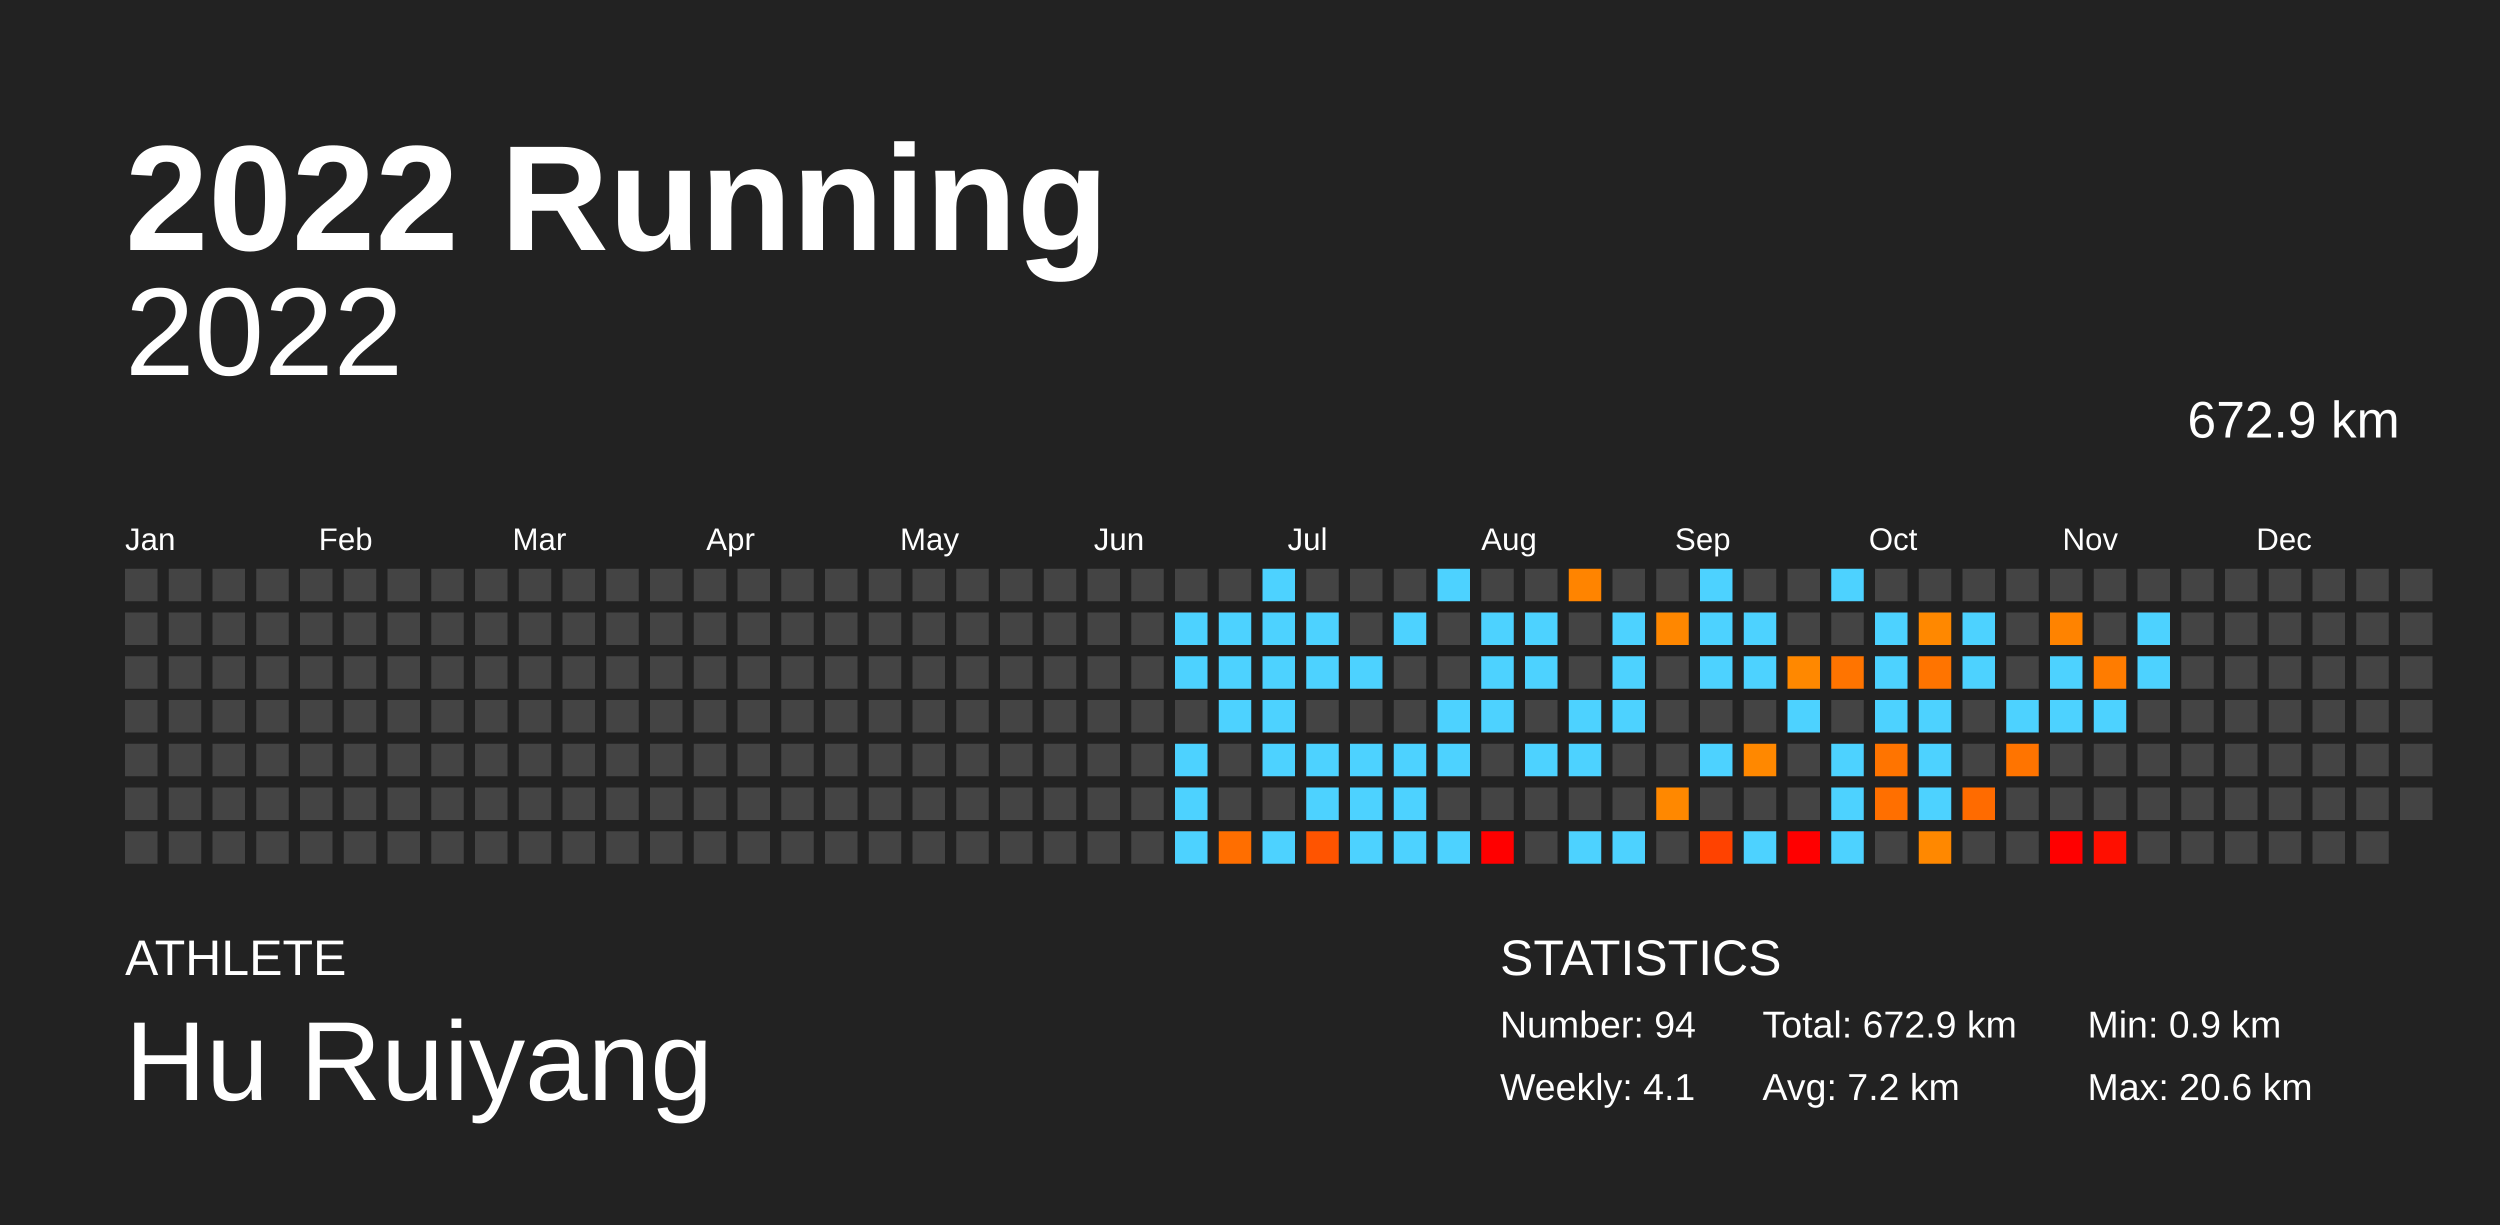
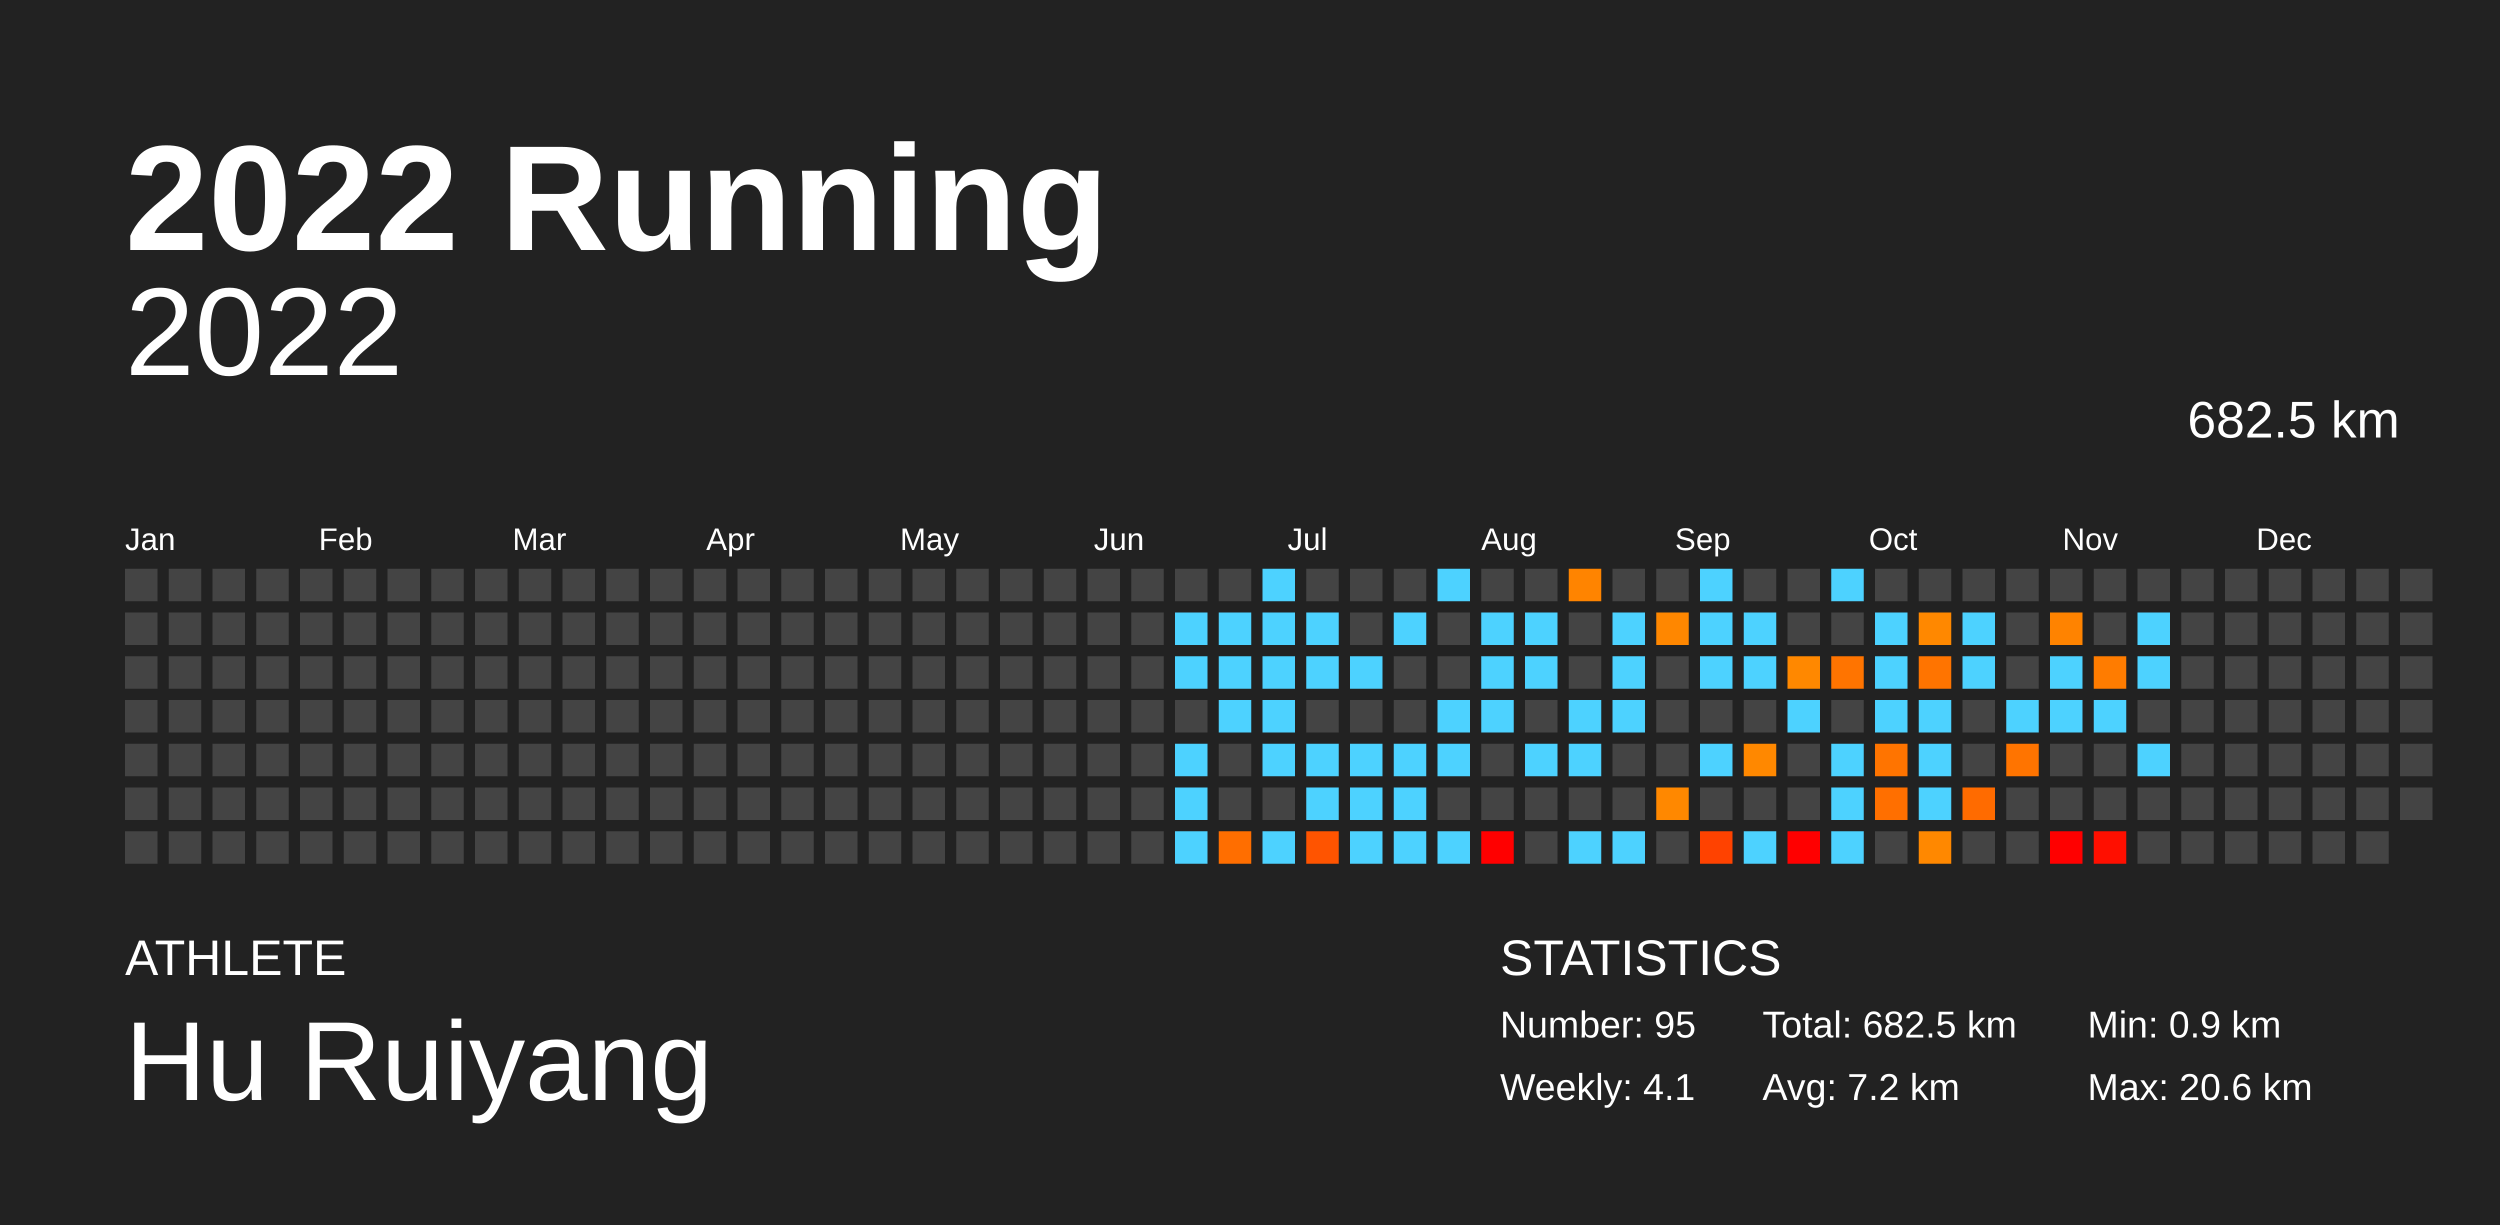
<svg xmlns="http://www.w3.org/2000/svg" baseProfile="full" height="98mm" version="1.1" viewBox="0,0,200,98" width="200mm">
  <defs />
  <rect fill="#222222" height="98" width="200" x="0" y="0" />
  <text fill="#FFFFFF" style="font-size:12px; font-family:Arial; font-weight:bold;" x="10" y="20">2022 Running</text>
  <text fill="#FFFFFF" style="font-size:4px; font-family:Arial" x="10" y="78">ATHLETE</text>
  <text fill="#FFFFFF" style="font-size:9px; font-family:Arial" x="10" y="88">Hu Ruiyang</text>
  <text fill="#FFFFFF" style="font-size:4px; font-family:Arial" x="120" y="78">STATISTICS</text>
-   <text fill="#FFFFFF" style="font-size:3px; font-family:Arial" x="120" y="83">Number: 94</text>
+   <text fill="#FFFFFF" style="font-size:3px; font-family:Arial" x="120" y="83">Number: 95</text>
  <text fill="#FFFFFF" style="font-size:3px; font-family:Arial" x="120" y="88">Weekly: 4.1</text>
-   <text fill="#FFFFFF" style="font-size:3px; font-family:Arial" x="141" y="83">Total: 672.9 km</text>
+   <text fill="#FFFFFF" style="font-size:3px; font-family:Arial" x="141" y="83">Total: 682.5 km</text>
  <text fill="#FFFFFF" style="font-size:3px; font-family:Arial" x="141" y="88">Avg: 7.2 km</text>
  <text fill="#FFFFFF" style="font-size:3px; font-family:Arial" x="167" y="83">Min: 0.9 km</text>
  <text fill="#FFFFFF" style="font-size:3px; font-family:Arial" x="167" y="88">Max: 20.6 km</text>
  <text alignment-baseline="hanging" fill="#FFFFFF" style="font-size:10.0px; font-family:Arial;" x="10" y="30">2022</text>
-   <text alignment-baseline="hanging" fill="#FFFFFF" style="font-size:4.125px; font-family:Arial;" x="175" y="35">672.9 km</text>
+   <text alignment-baseline="hanging" fill="#FFFFFF" style="font-size:4.125px; font-family:Arial;" x="175" y="35">682.5 km</text>
  <text fill="#FFFFFF" style="font-size:2.5px; font-family:Arial" x="10.0" y="44">Jan</text>
  <text fill="#FFFFFF" style="font-size:2.5px; font-family:Arial" x="25.5" y="44">Feb</text>
  <text fill="#FFFFFF" style="font-size:2.5px; font-family:Arial" x="41.0" y="44">Mar</text>
  <text fill="#FFFFFF" style="font-size:2.5px; font-family:Arial" x="56.5" y="44">Apr</text>
  <text fill="#FFFFFF" style="font-size:2.5px; font-family:Arial" x="72.0" y="44">May</text>
  <text fill="#FFFFFF" style="font-size:2.5px; font-family:Arial" x="87.5" y="44">Jun</text>
  <text fill="#FFFFFF" style="font-size:2.5px; font-family:Arial" x="103.0" y="44">Jul</text>
  <text fill="#FFFFFF" style="font-size:2.5px; font-family:Arial" x="118.5" y="44">Aug</text>
  <text fill="#FFFFFF" style="font-size:2.5px; font-family:Arial" x="134.0" y="44">Sep</text>
  <text fill="#FFFFFF" style="font-size:2.5px; font-family:Arial" x="149.5" y="44">Oct</text>
  <text fill="#FFFFFF" style="font-size:2.5px; font-family:Arial" x="165.0" y="44">Nov</text>
  <text fill="#FFFFFF" style="font-size:2.5px; font-family:Arial" x="180.5" y="44">Dec</text>
  <rect fill="#444444" height="2.6" width="2.6" x="10.0" y="45.5" />
  <rect fill="#444444" height="2.6" width="2.6" x="10.0" y="49.0" />
  <rect fill="#444444" height="2.6" width="2.6" x="10.0" y="52.5" />
  <rect fill="#444444" height="2.6" width="2.6" x="10.0" y="56.0" />
  <rect fill="#444444" height="2.6" width="2.6" x="10.0" y="59.5" />
  <rect fill="#444444" height="2.6" width="2.6" x="10.0" y="63.0" />
  <rect fill="#444444" height="2.6" width="2.6" x="10.0" y="66.5" />
  <rect fill="#444444" height="2.6" width="2.6" x="13.5" y="45.5" />
  <rect fill="#444444" height="2.6" width="2.6" x="13.5" y="49.0" />
  <rect fill="#444444" height="2.6" width="2.6" x="13.5" y="52.5" />
  <rect fill="#444444" height="2.6" width="2.6" x="13.5" y="56.0" />
  <rect fill="#444444" height="2.6" width="2.6" x="13.5" y="59.5" />
  <rect fill="#444444" height="2.6" width="2.6" x="13.5" y="63.0" />
  <rect fill="#444444" height="2.6" width="2.6" x="13.5" y="66.5" />
  <rect fill="#444444" height="2.6" width="2.6" x="17.0" y="45.5" />
  <rect fill="#444444" height="2.6" width="2.6" x="17.0" y="49.0" />
  <rect fill="#444444" height="2.6" width="2.6" x="17.0" y="52.5" />
  <rect fill="#444444" height="2.6" width="2.6" x="17.0" y="56.0" />
  <rect fill="#444444" height="2.6" width="2.6" x="17.0" y="59.5" />
  <rect fill="#444444" height="2.6" width="2.6" x="17.0" y="63.0" />
  <rect fill="#444444" height="2.6" width="2.6" x="17.0" y="66.5" />
  <rect fill="#444444" height="2.6" width="2.6" x="20.5" y="45.5" />
  <rect fill="#444444" height="2.6" width="2.6" x="20.5" y="49.0" />
  <rect fill="#444444" height="2.6" width="2.6" x="20.5" y="52.5" />
  <rect fill="#444444" height="2.6" width="2.6" x="20.5" y="56.0" />
  <rect fill="#444444" height="2.6" width="2.6" x="20.5" y="59.5" />
  <rect fill="#444444" height="2.6" width="2.6" x="20.5" y="63.0" />
  <rect fill="#444444" height="2.6" width="2.6" x="20.5" y="66.5" />
  <rect fill="#444444" height="2.6" width="2.6" x="24.0" y="45.5" />
  <rect fill="#444444" height="2.6" width="2.6" x="24.0" y="49.0" />
  <rect fill="#444444" height="2.6" width="2.6" x="24.0" y="52.5" />
  <rect fill="#444444" height="2.6" width="2.6" x="24.0" y="56.0" />
  <rect fill="#444444" height="2.6" width="2.6" x="24.0" y="59.5" />
  <rect fill="#444444" height="2.6" width="2.6" x="24.0" y="63.0" />
  <rect fill="#444444" height="2.6" width="2.6" x="24.0" y="66.5" />
  <rect fill="#444444" height="2.6" width="2.6" x="27.5" y="45.5" />
  <rect fill="#444444" height="2.6" width="2.6" x="27.5" y="49.0" />
  <rect fill="#444444" height="2.6" width="2.6" x="27.5" y="52.5" />
  <rect fill="#444444" height="2.6" width="2.6" x="27.5" y="56.0" />
  <rect fill="#444444" height="2.6" width="2.6" x="27.5" y="59.5" />
  <rect fill="#444444" height="2.6" width="2.6" x="27.5" y="63.0" />
  <rect fill="#444444" height="2.6" width="2.6" x="27.5" y="66.5" />
  <rect fill="#444444" height="2.6" width="2.6" x="31.0" y="45.5" />
  <rect fill="#444444" height="2.6" width="2.6" x="31.0" y="49.0" />
  <rect fill="#444444" height="2.6" width="2.6" x="31.0" y="52.5" />
  <rect fill="#444444" height="2.6" width="2.6" x="31.0" y="56.0" />
  <rect fill="#444444" height="2.6" width="2.6" x="31.0" y="59.5" />
  <rect fill="#444444" height="2.6" width="2.6" x="31.0" y="63.0" />
  <rect fill="#444444" height="2.6" width="2.6" x="31.0" y="66.5" />
  <rect fill="#444444" height="2.6" width="2.6" x="34.5" y="45.5" />
  <rect fill="#444444" height="2.6" width="2.6" x="34.5" y="49.0" />
  <rect fill="#444444" height="2.6" width="2.6" x="34.5" y="52.5" />
  <rect fill="#444444" height="2.6" width="2.6" x="34.5" y="56.0" />
  <rect fill="#444444" height="2.6" width="2.6" x="34.5" y="59.5" />
  <rect fill="#444444" height="2.6" width="2.6" x="34.5" y="63.0" />
  <rect fill="#444444" height="2.6" width="2.6" x="34.5" y="66.5" />
  <rect fill="#444444" height="2.6" width="2.6" x="38.0" y="45.5" />
  <rect fill="#444444" height="2.6" width="2.6" x="38.0" y="49.0" />
  <rect fill="#444444" height="2.6" width="2.6" x="38.0" y="52.5" />
  <rect fill="#444444" height="2.6" width="2.6" x="38.0" y="56.0" />
  <rect fill="#444444" height="2.6" width="2.6" x="38.0" y="59.5" />
  <rect fill="#444444" height="2.6" width="2.6" x="38.0" y="63.0" />
  <rect fill="#444444" height="2.6" width="2.6" x="38.0" y="66.5" />
  <rect fill="#444444" height="2.6" width="2.6" x="41.5" y="45.5" />
  <rect fill="#444444" height="2.6" width="2.6" x="41.5" y="49.0" />
  <rect fill="#444444" height="2.6" width="2.6" x="41.5" y="52.5" />
  <rect fill="#444444" height="2.6" width="2.6" x="41.5" y="56.0" />
  <rect fill="#444444" height="2.6" width="2.6" x="41.5" y="59.5" />
  <rect fill="#444444" height="2.6" width="2.6" x="41.5" y="63.0" />
  <rect fill="#444444" height="2.6" width="2.6" x="41.5" y="66.5" />
  <rect fill="#444444" height="2.6" width="2.6" x="45.0" y="45.5" />
  <rect fill="#444444" height="2.6" width="2.6" x="45.0" y="49.0" />
  <rect fill="#444444" height="2.6" width="2.6" x="45.0" y="52.5" />
  <rect fill="#444444" height="2.6" width="2.6" x="45.0" y="56.0" />
  <rect fill="#444444" height="2.6" width="2.6" x="45.0" y="59.5" />
  <rect fill="#444444" height="2.6" width="2.6" x="45.0" y="63.0" />
  <rect fill="#444444" height="2.6" width="2.6" x="45.0" y="66.5" />
  <rect fill="#444444" height="2.6" width="2.6" x="48.5" y="45.5" />
  <rect fill="#444444" height="2.6" width="2.6" x="48.5" y="49.0" />
  <rect fill="#444444" height="2.6" width="2.6" x="48.5" y="52.5" />
  <rect fill="#444444" height="2.6" width="2.6" x="48.5" y="56.0" />
  <rect fill="#444444" height="2.6" width="2.6" x="48.5" y="59.5" />
  <rect fill="#444444" height="2.6" width="2.6" x="48.5" y="63.0" />
  <rect fill="#444444" height="2.6" width="2.6" x="48.5" y="66.5" />
  <rect fill="#444444" height="2.6" width="2.6" x="52.0" y="45.5" />
  <rect fill="#444444" height="2.6" width="2.6" x="52.0" y="49.0" />
  <rect fill="#444444" height="2.6" width="2.6" x="52.0" y="52.5" />
  <rect fill="#444444" height="2.6" width="2.6" x="52.0" y="56.0" />
  <rect fill="#444444" height="2.6" width="2.6" x="52.0" y="59.5" />
  <rect fill="#444444" height="2.6" width="2.6" x="52.0" y="63.0" />
  <rect fill="#444444" height="2.6" width="2.6" x="52.0" y="66.5" />
  <rect fill="#444444" height="2.6" width="2.6" x="55.5" y="45.5" />
  <rect fill="#444444" height="2.6" width="2.6" x="55.5" y="49.0" />
  <rect fill="#444444" height="2.6" width="2.6" x="55.5" y="52.5" />
  <rect fill="#444444" height="2.6" width="2.6" x="55.5" y="56.0" />
  <rect fill="#444444" height="2.6" width="2.6" x="55.5" y="59.5" />
  <rect fill="#444444" height="2.6" width="2.6" x="55.5" y="63.0" />
  <rect fill="#444444" height="2.6" width="2.6" x="55.5" y="66.5" />
  <rect fill="#444444" height="2.6" width="2.6" x="59.0" y="45.5" />
  <rect fill="#444444" height="2.6" width="2.6" x="59.0" y="49.0" />
  <rect fill="#444444" height="2.6" width="2.6" x="59.0" y="52.5" />
  <rect fill="#444444" height="2.6" width="2.6" x="59.0" y="56.0" />
  <rect fill="#444444" height="2.6" width="2.6" x="59.0" y="59.5" />
  <rect fill="#444444" height="2.6" width="2.6" x="59.0" y="63.0" />
  <rect fill="#444444" height="2.6" width="2.6" x="59.0" y="66.5" />
  <rect fill="#444444" height="2.6" width="2.6" x="62.5" y="45.5" />
  <rect fill="#444444" height="2.6" width="2.6" x="62.5" y="49.0" />
  <rect fill="#444444" height="2.6" width="2.6" x="62.5" y="52.5" />
  <rect fill="#444444" height="2.6" width="2.6" x="62.5" y="56.0" />
  <rect fill="#444444" height="2.6" width="2.6" x="62.5" y="59.5" />
  <rect fill="#444444" height="2.6" width="2.6" x="62.5" y="63.0" />
  <rect fill="#444444" height="2.6" width="2.6" x="62.5" y="66.5" />
  <rect fill="#444444" height="2.6" width="2.6" x="66.0" y="45.5" />
  <rect fill="#444444" height="2.6" width="2.6" x="66.0" y="49.0" />
  <rect fill="#444444" height="2.6" width="2.6" x="66.0" y="52.5" />
  <rect fill="#444444" height="2.6" width="2.6" x="66.0" y="56.0" />
  <rect fill="#444444" height="2.6" width="2.6" x="66.0" y="59.5" />
  <rect fill="#444444" height="2.6" width="2.6" x="66.0" y="63.0" />
  <rect fill="#444444" height="2.6" width="2.6" x="66.0" y="66.5" />
  <rect fill="#444444" height="2.6" width="2.6" x="69.5" y="45.5" />
  <rect fill="#444444" height="2.6" width="2.6" x="69.5" y="49.0" />
  <rect fill="#444444" height="2.6" width="2.6" x="69.5" y="52.5" />
  <rect fill="#444444" height="2.6" width="2.6" x="69.5" y="56.0" />
  <rect fill="#444444" height="2.6" width="2.6" x="69.5" y="59.5" />
  <rect fill="#444444" height="2.6" width="2.6" x="69.5" y="63.0" />
  <rect fill="#444444" height="2.6" width="2.6" x="69.5" y="66.5" />
  <rect fill="#444444" height="2.6" width="2.6" x="73.0" y="45.5" />
  <rect fill="#444444" height="2.6" width="2.6" x="73.0" y="49.0" />
  <rect fill="#444444" height="2.6" width="2.6" x="73.0" y="52.5" />
  <rect fill="#444444" height="2.6" width="2.6" x="73.0" y="56.0" />
  <rect fill="#444444" height="2.6" width="2.6" x="73.0" y="59.5" />
  <rect fill="#444444" height="2.6" width="2.6" x="73.0" y="63.0" />
  <rect fill="#444444" height="2.6" width="2.6" x="73.0" y="66.5" />
  <rect fill="#444444" height="2.6" width="2.6" x="76.5" y="45.5" />
  <rect fill="#444444" height="2.6" width="2.6" x="76.5" y="49.0" />
  <rect fill="#444444" height="2.6" width="2.6" x="76.5" y="52.5" />
  <rect fill="#444444" height="2.6" width="2.6" x="76.5" y="56.0" />
  <rect fill="#444444" height="2.6" width="2.6" x="76.5" y="59.5" />
  <rect fill="#444444" height="2.6" width="2.6" x="76.5" y="63.0" />
  <rect fill="#444444" height="2.6" width="2.6" x="76.5" y="66.5" />
  <rect fill="#444444" height="2.6" width="2.6" x="80.0" y="45.5" />
  <rect fill="#444444" height="2.6" width="2.6" x="80.0" y="49.0" />
  <rect fill="#444444" height="2.6" width="2.6" x="80.0" y="52.5" />
  <rect fill="#444444" height="2.6" width="2.6" x="80.0" y="56.0" />
  <rect fill="#444444" height="2.6" width="2.6" x="80.0" y="59.5" />
  <rect fill="#444444" height="2.6" width="2.6" x="80.0" y="63.0" />
  <rect fill="#444444" height="2.6" width="2.6" x="80.0" y="66.5" />
  <rect fill="#444444" height="2.6" width="2.6" x="83.5" y="45.5" />
  <rect fill="#444444" height="2.6" width="2.6" x="83.5" y="49.0" />
  <rect fill="#444444" height="2.6" width="2.6" x="83.5" y="52.5" />
  <rect fill="#444444" height="2.6" width="2.6" x="83.5" y="56.0" />
  <rect fill="#444444" height="2.6" width="2.6" x="83.5" y="59.5" />
  <rect fill="#444444" height="2.6" width="2.6" x="83.5" y="63.0" />
  <rect fill="#444444" height="2.6" width="2.6" x="83.5" y="66.5" />
  <rect fill="#444444" height="2.6" width="2.6" x="87.0" y="45.5" />
  <rect fill="#444444" height="2.6" width="2.6" x="87.0" y="49.0" />
  <rect fill="#444444" height="2.6" width="2.6" x="87.0" y="52.5" />
  <rect fill="#444444" height="2.6" width="2.6" x="87.0" y="56.0" />
  <rect fill="#444444" height="2.6" width="2.6" x="87.0" y="59.5" />
  <rect fill="#444444" height="2.6" width="2.6" x="87.0" y="63.0" />
  <rect fill="#444444" height="2.6" width="2.6" x="87.0" y="66.5" />
  <rect fill="#444444" height="2.6" width="2.6" x="90.5" y="45.5" />
  <rect fill="#444444" height="2.6" width="2.6" x="90.5" y="49.0" />
  <rect fill="#444444" height="2.6" width="2.6" x="90.5" y="52.5" />
  <rect fill="#444444" height="2.6" width="2.6" x="90.5" y="56.0" />
  <rect fill="#444444" height="2.6" width="2.6" x="90.5" y="59.5" />
  <rect fill="#444444" height="2.6" width="2.6" x="90.5" y="63.0" />
  <rect fill="#444444" height="2.6" width="2.6" x="90.5" y="66.5" />
  <rect fill="#444444" height="2.6" width="2.6" x="94.0" y="45.5" />
  <rect fill="#4dd2ff" height="2.6" width="2.6" x="94.0" y="49.0" />
  <rect fill="#4dd2ff" height="2.6" width="2.6" x="94.0" y="52.5" />
  <rect fill="#444444" height="2.6" width="2.6" x="94.0" y="56.0" />
  <rect fill="#4dd2ff" height="2.6" width="2.6" x="94.0" y="59.5" />
  <rect fill="#4dd2ff" height="2.6" width="2.6" x="94.0" y="63.0" />
  <rect fill="#4dd2ff" height="2.6" width="2.6" x="94.0" y="66.5" />
  <rect fill="#444444" height="2.6" width="2.6" x="97.5" y="45.5" />
  <rect fill="#4dd2ff" height="2.6" width="2.6" x="97.5" y="49.0" />
  <rect fill="#4dd2ff" height="2.6" width="2.6" x="97.5" y="52.5" />
  <rect fill="#4dd2ff" height="2.6" width="2.6" x="97.5" y="56.0" />
  <rect fill="#444444" height="2.6" width="2.6" x="97.5" y="59.5" />
  <rect fill="#444444" height="2.6" width="2.6" x="97.5" y="63.0" />
  <rect fill="#ff6e00" height="2.6" width="2.6" x="97.5" y="66.5" />
  <rect fill="#4dd2ff" height="2.6" width="2.6" x="101.0" y="45.5" />
  <rect fill="#4dd2ff" height="2.6" width="2.6" x="101.0" y="49.0" />
  <rect fill="#4dd2ff" height="2.6" width="2.6" x="101.0" y="52.5" />
  <rect fill="#4dd2ff" height="2.6" width="2.6" x="101.0" y="56.0" />
  <rect fill="#4dd2ff" height="2.6" width="2.6" x="101.0" y="59.5" />
  <rect fill="#444444" height="2.6" width="2.6" x="101.0" y="63.0" />
  <rect fill="#4dd2ff" height="2.6" width="2.6" x="101.0" y="66.5" />
  <rect fill="#444444" height="2.6" width="2.6" x="104.5" y="45.5" />
  <rect fill="#4dd2ff" height="2.6" width="2.6" x="104.5" y="49.0" />
  <rect fill="#4dd2ff" height="2.6" width="2.6" x="104.5" y="52.5" />
  <rect fill="#444444" height="2.6" width="2.6" x="104.5" y="56.0" />
  <rect fill="#4dd2ff" height="2.6" width="2.6" x="104.5" y="59.5" />
  <rect fill="#4dd2ff" height="2.6" width="2.6" x="104.5" y="63.0" />
  <rect fill="#ff5400" height="2.6" width="2.6" x="104.5" y="66.5" />
  <rect fill="#444444" height="2.6" width="2.6" x="108.0" y="45.5" />
  <rect fill="#444444" height="2.6" width="2.6" x="108.0" y="49.0" />
  <rect fill="#4dd2ff" height="2.6" width="2.6" x="108.0" y="52.5" />
  <rect fill="#444444" height="2.6" width="2.6" x="108.0" y="56.0" />
  <rect fill="#4dd2ff" height="2.6" width="2.6" x="108.0" y="59.5" />
  <rect fill="#4dd2ff" height="2.6" width="2.6" x="108.0" y="63.0" />
  <rect fill="#4dd2ff" height="2.6" width="2.6" x="108.0" y="66.5" />
  <rect fill="#444444" height="2.6" width="2.6" x="111.5" y="45.5" />
  <rect fill="#4dd2ff" height="2.6" width="2.6" x="111.5" y="49.0" />
  <rect fill="#444444" height="2.6" width="2.6" x="111.5" y="52.5" />
  <rect fill="#444444" height="2.6" width="2.6" x="111.5" y="56.0" />
  <rect fill="#4dd2ff" height="2.6" width="2.6" x="111.5" y="59.5" />
  <rect fill="#4dd2ff" height="2.6" width="2.6" x="111.5" y="63.0" />
  <rect fill="#4dd2ff" height="2.6" width="2.6" x="111.5" y="66.5" />
  <rect fill="#4dd2ff" height="2.6" width="2.6" x="115.0" y="45.5" />
  <rect fill="#444444" height="2.6" width="2.6" x="115.0" y="49.0" />
  <rect fill="#444444" height="2.6" width="2.6" x="115.0" y="52.5" />
  <rect fill="#4dd2ff" height="2.6" width="2.6" x="115.0" y="56.0" />
  <rect fill="#4dd2ff" height="2.6" width="2.6" x="115.0" y="59.5" />
  <rect fill="#444444" height="2.6" width="2.6" x="115.0" y="63.0" />
  <rect fill="#4dd2ff" height="2.6" width="2.6" x="115.0" y="66.5" />
  <rect fill="#444444" height="2.6" width="2.6" x="118.5" y="45.5" />
  <rect fill="#4dd2ff" height="2.6" width="2.6" x="118.5" y="49.0" />
  <rect fill="#4dd2ff" height="2.6" width="2.6" x="118.5" y="52.5" />
  <rect fill="#4dd2ff" height="2.6" width="2.6" x="118.5" y="56.0" />
  <rect fill="#444444" height="2.6" width="2.6" x="118.5" y="59.5" />
  <rect fill="#444444" height="2.6" width="2.6" x="118.5" y="63.0" />
  <rect fill="red" height="2.6" width="2.6" x="118.5" y="66.5" />
  <rect fill="#444444" height="2.6" width="2.6" x="122.0" y="45.5" />
  <rect fill="#4dd2ff" height="2.6" width="2.6" x="122.0" y="49.0" />
  <rect fill="#4dd2ff" height="2.6" width="2.6" x="122.0" y="52.5" />
  <rect fill="#444444" height="2.6" width="2.6" x="122.0" y="56.0" />
  <rect fill="#4dd2ff" height="2.6" width="2.6" x="122.0" y="59.5" />
  <rect fill="#444444" height="2.6" width="2.6" x="122.0" y="63.0" />
  <rect fill="#444444" height="2.6" width="2.6" x="122.0" y="66.5" />
  <rect fill="#ff8400" height="2.6" width="2.6" x="125.5" y="45.5" />
  <rect fill="#444444" height="2.6" width="2.6" x="125.5" y="49.0" />
  <rect fill="#444444" height="2.6" width="2.6" x="125.5" y="52.5" />
  <rect fill="#4dd2ff" height="2.6" width="2.6" x="125.5" y="56.0" />
  <rect fill="#4dd2ff" height="2.6" width="2.6" x="125.5" y="59.5" />
  <rect fill="#444444" height="2.6" width="2.6" x="125.5" y="63.0" />
  <rect fill="#4dd2ff" height="2.6" width="2.6" x="125.5" y="66.5" />
  <rect fill="#444444" height="2.6" width="2.6" x="129.0" y="45.5" />
  <rect fill="#4dd2ff" height="2.6" width="2.6" x="129.0" y="49.0" />
  <rect fill="#4dd2ff" height="2.6" width="2.6" x="129.0" y="52.5" />
  <rect fill="#4dd2ff" height="2.6" width="2.6" x="129.0" y="56.0" />
  <rect fill="#444444" height="2.6" width="2.6" x="129.0" y="59.5" />
  <rect fill="#444444" height="2.6" width="2.6" x="129.0" y="63.0" />
  <rect fill="#4dd2ff" height="2.6" width="2.6" x="129.0" y="66.5" />
  <rect fill="#444444" height="2.6" width="2.6" x="132.5" y="45.5" />
  <rect fill="#ff8700" height="2.6" width="2.6" x="132.5" y="49.0" />
  <rect fill="#444444" height="2.6" width="2.6" x="132.5" y="52.5" />
  <rect fill="#444444" height="2.6" width="2.6" x="132.5" y="56.0" />
  <rect fill="#444444" height="2.6" width="2.6" x="132.5" y="59.5" />
  <rect fill="#ff8800" height="2.6" width="2.6" x="132.5" y="63.0" />
  <rect fill="#444444" height="2.6" width="2.6" x="132.5" y="66.5" />
  <rect fill="#4dd2ff" height="2.6" width="2.6" x="136.0" y="45.5" />
  <rect fill="#4dd2ff" height="2.6" width="2.6" x="136.0" y="49.0" />
  <rect fill="#4dd2ff" height="2.6" width="2.6" x="136.0" y="52.5" />
  <rect fill="#444444" height="2.6" width="2.6" x="136.0" y="56.0" />
  <rect fill="#4dd2ff" height="2.6" width="2.6" x="136.0" y="59.5" />
  <rect fill="#444444" height="2.6" width="2.6" x="136.0" y="63.0" />
  <rect fill="#ff4200" height="2.6" width="2.6" x="136.0" y="66.5" />
  <rect fill="#444444" height="2.6" width="2.6" x="139.5" y="45.5" />
  <rect fill="#4dd2ff" height="2.6" width="2.6" x="139.5" y="49.0" />
  <rect fill="#4dd2ff" height="2.6" width="2.6" x="139.5" y="52.5" />
  <rect fill="#444444" height="2.6" width="2.6" x="139.5" y="56.0" />
  <rect fill="#ff8800" height="2.6" width="2.6" x="139.5" y="59.5" />
  <rect fill="#444444" height="2.6" width="2.6" x="139.5" y="63.0" />
  <rect fill="#4dd2ff" height="2.6" width="2.6" x="139.5" y="66.5" />
  <rect fill="#444444" height="2.6" width="2.6" x="143.0" y="45.5" />
  <rect fill="#444444" height="2.6" width="2.6" x="143.0" y="49.0" />
  <rect fill="#ff8800" height="2.6" width="2.6" x="143.0" y="52.5" />
  <rect fill="#4dd2ff" height="2.6" width="2.6" x="143.0" y="56.0" />
  <rect fill="#444444" height="2.6" width="2.6" x="143.0" y="59.5" />
  <rect fill="#444444" height="2.6" width="2.6" x="143.0" y="63.0" />
  <rect fill="red" height="2.6" width="2.6" x="143.0" y="66.5" />
  <rect fill="#4dd2ff" height="2.6" width="2.6" x="146.5" y="45.5" />
  <rect fill="#444444" height="2.6" width="2.6" x="146.5" y="49.0" />
  <rect fill="#ff7400" height="2.6" width="2.6" x="146.5" y="52.5" />
  <rect fill="#444444" height="2.6" width="2.6" x="146.5" y="56.0" />
  <rect fill="#4dd2ff" height="2.6" width="2.6" x="146.5" y="59.5" />
  <rect fill="#4dd2ff" height="2.6" width="2.6" x="146.5" y="63.0" />
  <rect fill="#4dd2ff" height="2.6" width="2.6" x="146.5" y="66.5" />
  <rect fill="#444444" height="2.6" width="2.6" x="150.0" y="45.5" />
  <rect fill="#4dd2ff" height="2.6" width="2.6" x="150.0" y="49.0" />
  <rect fill="#4dd2ff" height="2.6" width="2.6" x="150.0" y="52.5" />
  <rect fill="#4dd2ff" height="2.6" width="2.6" x="150.0" y="56.0" />
  <rect fill="#ff7400" height="2.6" width="2.6" x="150.0" y="59.5" />
  <rect fill="#ff6f00" height="2.6" width="2.6" x="150.0" y="63.0" />
  <rect fill="#444444" height="2.6" width="2.6" x="150.0" y="66.5" />
  <rect fill="#444444" height="2.6" width="2.6" x="153.5" y="45.5" />
  <rect fill="#ff8800" height="2.6" width="2.6" x="153.5" y="49.0" />
  <rect fill="#ff7400" height="2.6" width="2.6" x="153.5" y="52.5" />
  <rect fill="#4dd2ff" height="2.6" width="2.6" x="153.5" y="56.0" />
  <rect fill="#4dd2ff" height="2.6" width="2.6" x="153.5" y="59.5" />
  <rect fill="#4dd2ff" height="2.6" width="2.6" x="153.5" y="63.0" />
  <rect fill="#ff8800" height="2.6" width="2.6" x="153.5" y="66.5" />
  <rect fill="#444444" height="2.6" width="2.6" x="157.0" y="45.5" />
  <rect fill="#4dd2ff" height="2.6" width="2.6" x="157.0" y="49.0" />
  <rect fill="#4dd2ff" height="2.6" width="2.6" x="157.0" y="52.5" />
  <rect fill="#444444" height="2.6" width="2.6" x="157.0" y="56.0" />
  <rect fill="#444444" height="2.6" width="2.6" x="157.0" y="59.5" />
  <rect fill="#ff6b00" height="2.6" width="2.6" x="157.0" y="63.0" />
  <rect fill="#444444" height="2.6" width="2.6" x="157.0" y="66.5" />
  <rect fill="#444444" height="2.6" width="2.6" x="160.5" y="45.5" />
  <rect fill="#444444" height="2.6" width="2.6" x="160.5" y="49.0" />
  <rect fill="#444444" height="2.6" width="2.6" x="160.5" y="52.5" />
  <rect fill="#4dd2ff" height="2.6" width="2.6" x="160.5" y="56.0" />
  <rect fill="#ff7400" height="2.6" width="2.6" x="160.5" y="59.5" />
  <rect fill="#444444" height="2.6" width="2.6" x="160.5" y="63.0" />
  <rect fill="#444444" height="2.6" width="2.6" x="160.5" y="66.5" />
  <rect fill="#444444" height="2.6" width="2.6" x="164.0" y="45.5" />
  <rect fill="#ff8300" height="2.6" width="2.6" x="164.0" y="49.0" />
  <rect fill="#4dd2ff" height="2.6" width="2.6" x="164.0" y="52.5" />
  <rect fill="#4dd2ff" height="2.6" width="2.6" x="164.0" y="56.0" />
  <rect fill="#444444" height="2.6" width="2.6" x="164.0" y="59.5" />
  <rect fill="#444444" height="2.6" width="2.6" x="164.0" y="63.0" />
  <rect fill="red" height="2.6" width="2.6" x="164.0" y="66.5" />
  <rect fill="#444444" height="2.6" width="2.6" x="167.5" y="45.5" />
  <rect fill="#444444" height="2.6" width="2.6" x="167.5" y="49.0" />
  <rect fill="#ff7c00" height="2.6" width="2.6" x="167.5" y="52.5" />
  <rect fill="#4dd2ff" height="2.6" width="2.6" x="167.5" y="56.0" />
  <rect fill="#444444" height="2.6" width="2.6" x="167.5" y="59.5" />
  <rect fill="#444444" height="2.6" width="2.6" x="167.5" y="63.0" />
  <rect fill="#ff0f00" height="2.6" width="2.6" x="167.5" y="66.5" />
  <rect fill="#444444" height="2.6" width="2.6" x="171.0" y="45.5" />
  <rect fill="#4dd2ff" height="2.6" width="2.6" x="171.0" y="49.0" />
  <rect fill="#4dd2ff" height="2.6" width="2.6" x="171.0" y="52.5" />
  <rect fill="#444444" height="2.6" width="2.6" x="171.0" y="56.0" />
-   <rect fill="#444444" height="2.6" width="2.6" x="171.0" y="59.5" />
+   <rect fill="#4dd2ff" height="2.6" width="2.6" x="171.0" y="59.5" />
  <rect fill="#444444" height="2.6" width="2.6" x="171.0" y="63.0" />
  <rect fill="#444444" height="2.6" width="2.6" x="171.0" y="66.5" />
  <rect fill="#444444" height="2.6" width="2.6" x="174.5" y="45.5" />
  <rect fill="#444444" height="2.6" width="2.6" x="174.5" y="49.0" />
  <rect fill="#444444" height="2.6" width="2.6" x="174.5" y="52.5" />
  <rect fill="#444444" height="2.6" width="2.6" x="174.5" y="56.0" />
  <rect fill="#444444" height="2.6" width="2.6" x="174.5" y="59.5" />
  <rect fill="#444444" height="2.6" width="2.6" x="174.5" y="63.0" />
  <rect fill="#444444" height="2.6" width="2.6" x="174.5" y="66.5" />
  <rect fill="#444444" height="2.6" width="2.6" x="178.0" y="45.5" />
  <rect fill="#444444" height="2.6" width="2.6" x="178.0" y="49.0" />
  <rect fill="#444444" height="2.6" width="2.6" x="178.0" y="52.5" />
  <rect fill="#444444" height="2.6" width="2.6" x="178.0" y="56.0" />
  <rect fill="#444444" height="2.6" width="2.6" x="178.0" y="59.5" />
  <rect fill="#444444" height="2.6" width="2.6" x="178.0" y="63.0" />
  <rect fill="#444444" height="2.6" width="2.6" x="178.0" y="66.5" />
  <rect fill="#444444" height="2.6" width="2.6" x="181.5" y="45.5" />
  <rect fill="#444444" height="2.6" width="2.6" x="181.5" y="49.0" />
  <rect fill="#444444" height="2.6" width="2.6" x="181.5" y="52.5" />
  <rect fill="#444444" height="2.6" width="2.6" x="181.5" y="56.0" />
  <rect fill="#444444" height="2.6" width="2.6" x="181.5" y="59.5" />
  <rect fill="#444444" height="2.6" width="2.6" x="181.5" y="63.0" />
  <rect fill="#444444" height="2.6" width="2.6" x="181.5" y="66.5" />
  <rect fill="#444444" height="2.6" width="2.6" x="185.0" y="45.5" />
  <rect fill="#444444" height="2.6" width="2.6" x="185.0" y="49.0" />
  <rect fill="#444444" height="2.6" width="2.6" x="185.0" y="52.5" />
  <rect fill="#444444" height="2.6" width="2.6" x="185.0" y="56.0" />
  <rect fill="#444444" height="2.6" width="2.6" x="185.0" y="59.5" />
  <rect fill="#444444" height="2.6" width="2.6" x="185.0" y="63.0" />
  <rect fill="#444444" height="2.6" width="2.6" x="185.0" y="66.5" />
  <rect fill="#444444" height="2.6" width="2.6" x="188.5" y="45.5" />
  <rect fill="#444444" height="2.6" width="2.6" x="188.5" y="49.0" />
  <rect fill="#444444" height="2.6" width="2.6" x="188.5" y="52.5" />
  <rect fill="#444444" height="2.6" width="2.6" x="188.5" y="56.0" />
  <rect fill="#444444" height="2.6" width="2.6" x="188.5" y="59.5" />
  <rect fill="#444444" height="2.6" width="2.6" x="188.5" y="63.0" />
  <rect fill="#444444" height="2.6" width="2.6" x="188.5" y="66.5" />
  <rect fill="#444444" height="2.6" width="2.6" x="192.0" y="45.5" />
  <rect fill="#444444" height="2.6" width="2.6" x="192.0" y="49.0" />
  <rect fill="#444444" height="2.6" width="2.6" x="192.0" y="52.5" />
  <rect fill="#444444" height="2.6" width="2.6" x="192.0" y="56.0" />
  <rect fill="#444444" height="2.6" width="2.6" x="192.0" y="59.5" />
  <rect fill="#444444" height="2.6" width="2.6" x="192.0" y="63.0" />
</svg>
